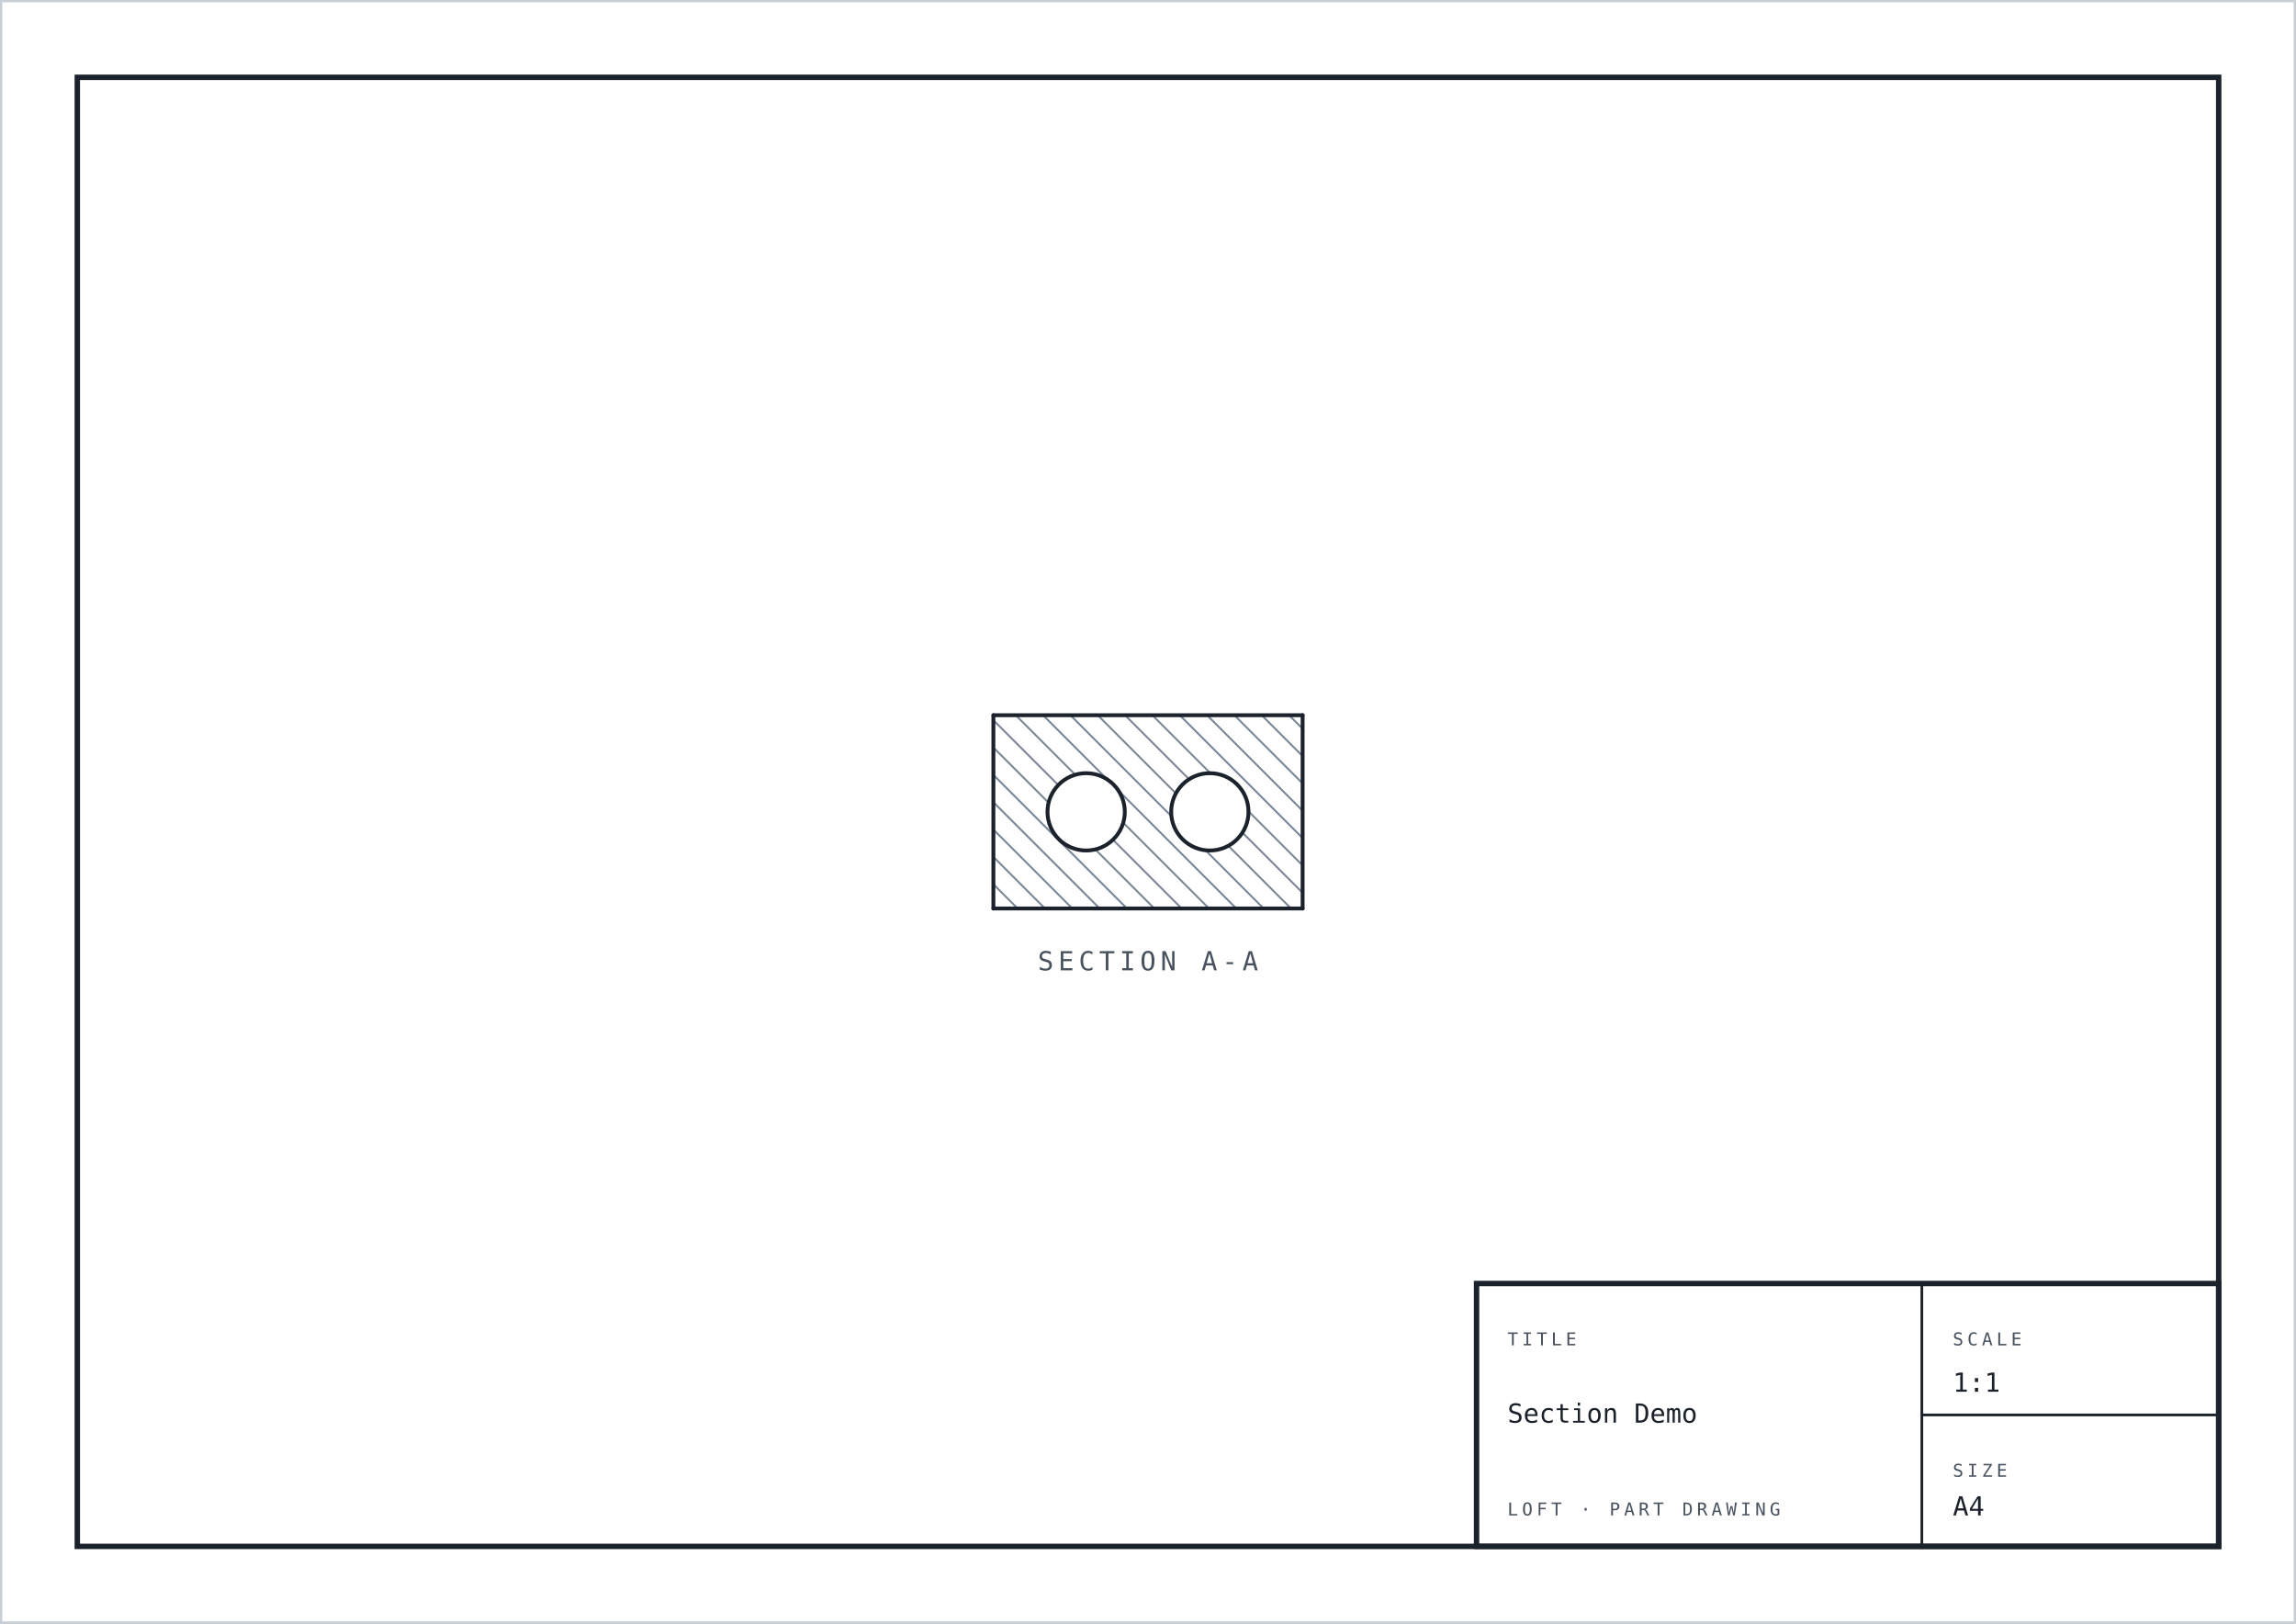
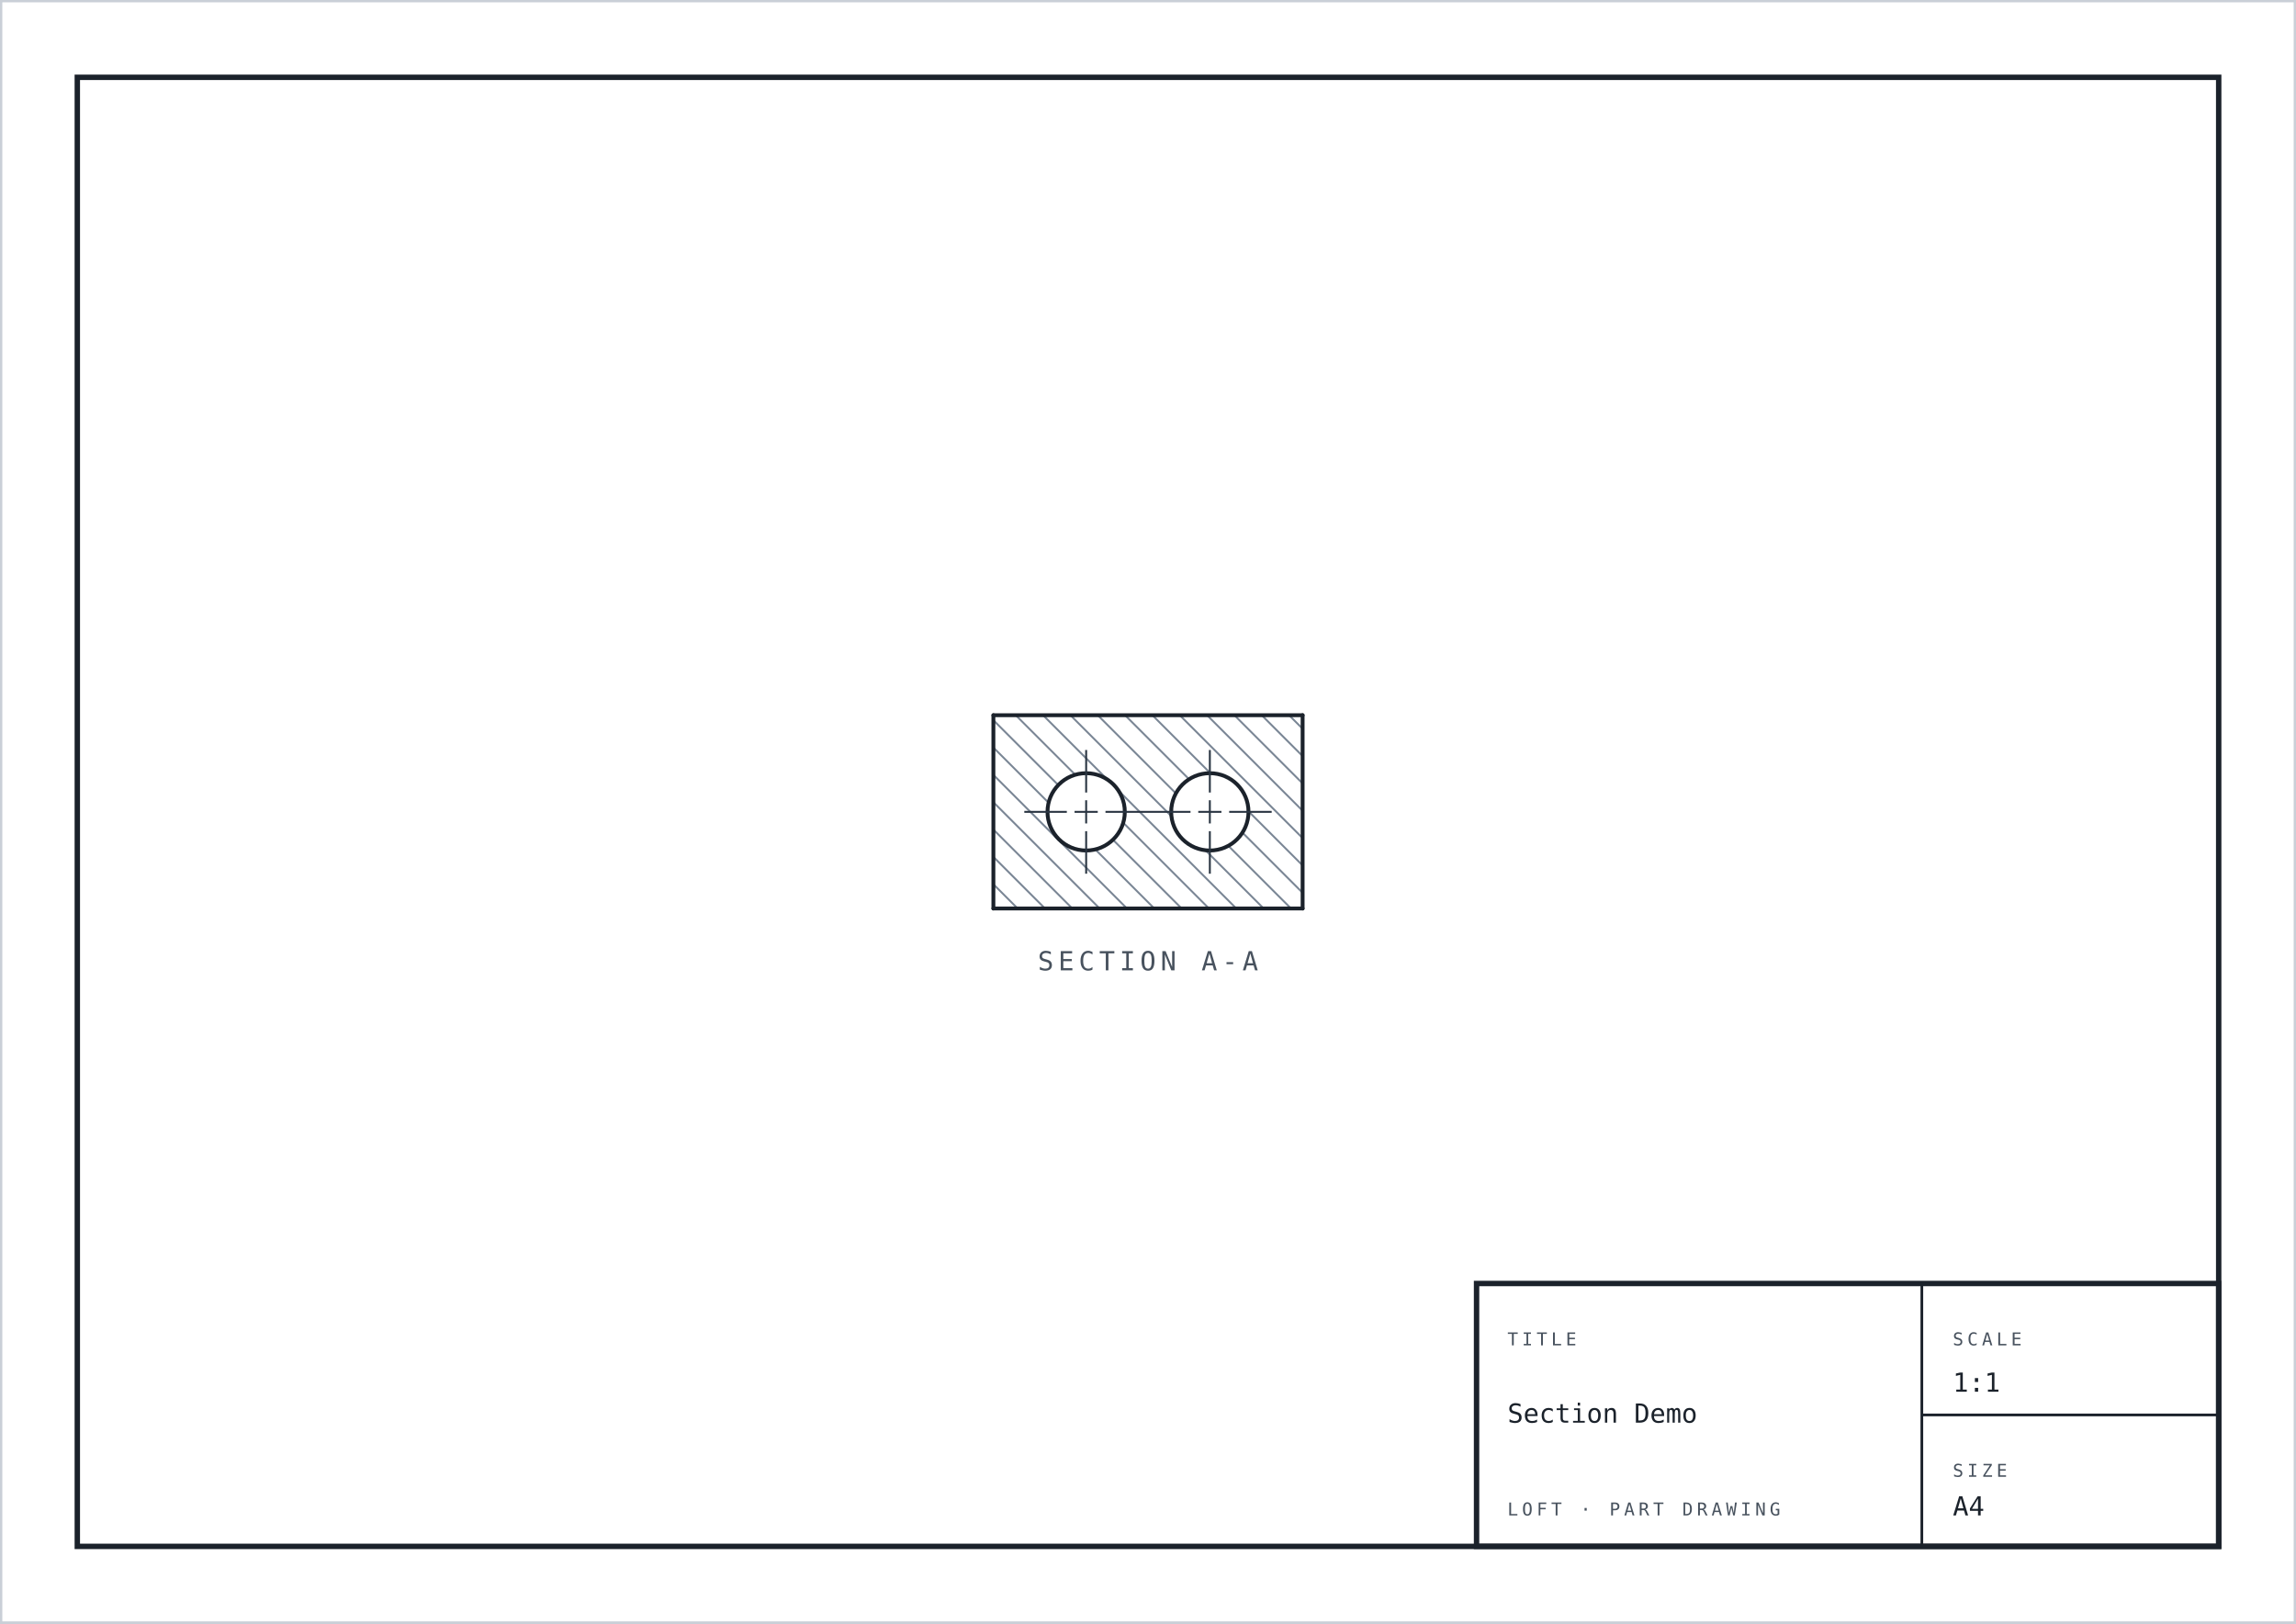
<svg xmlns="http://www.w3.org/2000/svg" viewBox="0 0 297 210" width="297mm" height="210mm" preserveAspectRatio="xMidYMid meet">
  <rect x="0" y="0" width="297" height="210" fill="#FFFFFF" stroke="#C9CFD7" stroke-width="0.6" />
  <rect data-testid="drawing-border" x="10" y="10" width="277" height="190" fill="none" stroke="#1B222B" stroke-width="0.7" />
  <g data-testid="drawing-view" data-view="section" data-view-error="false">
    <g data-testid="drawing-hatch">
      <line x1="166.746" y1="92.5" x2="168.5" y2="94.254" stroke="#7A8695" stroke-width="0.25" stroke-linecap="round" />
      <line x1="163.211" y1="92.5" x2="168.5" y2="97.789" stroke="#7A8695" stroke-width="0.25" stroke-linecap="round" />
      <line x1="159.675" y1="92.5" x2="168.5" y2="101.325" stroke="#7A8695" stroke-width="0.25" stroke-linecap="round" />
      <line x1="156.14" y1="92.5" x2="168.5" y2="104.86" stroke="#7A8695" stroke-width="0.25" stroke-linecap="round" />
      <line x1="152.604" y1="92.5" x2="168.5" y2="108.396" stroke="#7A8695" stroke-width="0.25" stroke-linecap="round" />
      <line x1="149.069" y1="92.5" x2="156.572" y2="100.004" stroke="#7A8695" stroke-width="0.25" stroke-linecap="round" />
      <line x1="161.496" y1="104.928" x2="168.5" y2="111.931" stroke="#7A8695" stroke-width="0.25" stroke-linecap="round" />
      <line x1="145.533" y1="92.5" x2="153.818" y2="100.785" stroke="#7A8695" stroke-width="0.25" stroke-linecap="round" />
      <line x1="160.715" y1="107.682" x2="168.5" y2="115.467" stroke="#7A8695" stroke-width="0.25" stroke-linecap="round" />
      <line x1="141.998" y1="92.5" x2="152.109" y2="102.612" stroke="#7A8695" stroke-width="0.25" stroke-linecap="round" />
      <line x1="158.888" y1="109.391" x2="166.998" y2="117.5" stroke="#7A8695" stroke-width="0.25" stroke-linecap="round" />
      <line x1="138.462" y1="92.5" x2="151.537" y2="105.575" stroke="#7A8695" stroke-width="0.25" stroke-linecap="round" />
      <line x1="155.925" y1="109.963" x2="163.462" y2="117.5" stroke="#7A8695" stroke-width="0.25" stroke-linecap="round" />
      <line x1="134.926" y1="92.5" x2="143.256" y2="100.829" stroke="#7A8695" stroke-width="0.25" stroke-linecap="round" />
      <line x1="144.671" y1="102.244" x2="159.926" y2="117.5" stroke="#7A8695" stroke-width="0.25" stroke-linecap="round" />
      <line x1="131.391" y1="92.5" x2="139.095" y2="100.204" stroke="#7A8695" stroke-width="0.25" stroke-linecap="round" />
      <line x1="145.296" y1="106.405" x2="156.391" y2="117.5" stroke="#7A8695" stroke-width="0.25" stroke-linecap="round" />
      <line x1="128.5" y1="93.145" x2="136.896" y2="101.54" stroke="#7A8695" stroke-width="0.25" stroke-linecap="round" />
      <line x1="143.96" y1="108.604" x2="152.855" y2="117.5" stroke="#7A8695" stroke-width="0.25" stroke-linecap="round" />
      <line x1="128.5" y1="96.68" x2="135.646" y2="103.826" stroke="#7A8695" stroke-width="0.25" stroke-linecap="round" />
      <line x1="141.674" y1="109.854" x2="149.32" y2="117.5" stroke="#7A8695" stroke-width="0.25" stroke-linecap="round" />
      <line x1="128.5" y1="100.216" x2="145.784" y2="117.5" stroke="#7A8695" stroke-width="0.25" stroke-linecap="round" />
      <line x1="128.5" y1="103.751" x2="142.249" y2="117.5" stroke="#7A8695" stroke-width="0.25" stroke-linecap="round" />
      <line x1="128.5" y1="107.287" x2="138.713" y2="117.5" stroke="#7A8695" stroke-width="0.25" stroke-linecap="round" />
      <line x1="128.5" y1="110.822" x2="135.178" y2="117.5" stroke="#7A8695" stroke-width="0.25" stroke-linecap="round" />
      <line x1="128.5" y1="114.358" x2="131.642" y2="117.5" stroke="#7A8695" stroke-width="0.25" stroke-linecap="round" />
    </g>
    <line x1="128.5" y1="117.5" x2="128.5" y2="92.5" stroke="#1B222B" stroke-width="0.5" fill="none" stroke-linecap="round" stroke-linejoin="round" />
    <line x1="128.5" y1="117.5" x2="168.5" y2="117.5" stroke="#1B222B" stroke-width="0.5" fill="none" stroke-linecap="round" stroke-linejoin="round" />
    <line x1="128.5" y1="92.5" x2="168.5" y2="92.5" stroke="#1B222B" stroke-width="0.5" fill="none" stroke-linecap="round" stroke-linejoin="round" />
    <line x1="168.5" y1="117.5" x2="168.5" y2="92.5" stroke="#1B222B" stroke-width="0.5" fill="none" stroke-linecap="round" stroke-linejoin="round" />
    <circle cx="140.5" cy="105" r="5" stroke="#1B222B" stroke-width="0.5" fill="none" stroke-linecap="round" stroke-linejoin="round" />
    <circle cx="156.5" cy="105" r="5" stroke="#1B222B" stroke-width="0.5" fill="none" stroke-linecap="round" stroke-linejoin="round" />
+     <g data-testid="drawing-centre-marks">
+       <g data-testid="drawing-centre-mark" cx="140.5" cy="105">
+         <line x1="132.5" y1="105" x2="138" y2="105" stroke="#2A3542" stroke-width="0.25" stroke-linecap="butt" />
+         <line x1="139" y1="105" x2="142" y2="105" stroke="#2A3542" stroke-width="0.25" stroke-linecap="butt" />
+         <line x1="143" y1="105" x2="148.5" y2="105" stroke="#2A3542" stroke-width="0.25" stroke-linecap="butt" />
+         <line x1="140.5" y1="97" x2="140.5" y2="102.5" stroke="#2A3542" stroke-width="0.25" stroke-linecap="butt" />
+         <line x1="140.5" y1="103.5" x2="140.5" y2="106.5" stroke="#2A3542" stroke-width="0.25" stroke-linecap="butt" />
+         <line x1="140.5" y1="107.5" x2="140.5" y2="113" stroke="#2A3542" stroke-width="0.25" stroke-linecap="butt" />
+       </g>
+       <g data-testid="drawing-centre-mark" cx="156.5" cy="105">
+         <line x1="148.5" y1="105" x2="154" y2="105" stroke="#2A3542" stroke-width="0.25" stroke-linecap="butt" />
+         <line x1="155" y1="105" x2="158" y2="105" stroke="#2A3542" stroke-width="0.25" stroke-linecap="butt" />
+         <line x1="159" y1="105" x2="164.5" y2="105" stroke="#2A3542" stroke-width="0.25" stroke-linecap="butt" />
+         <line x1="156.5" y1="97" x2="156.5" y2="102.5" stroke="#2A3542" stroke-width="0.25" stroke-linecap="butt" />
+         <line x1="156.5" y1="103.5" x2="156.5" y2="106.5" stroke="#2A3542" stroke-width="0.25" stroke-linecap="butt" />
+         <line x1="156.5" y1="107.5" x2="156.5" y2="113" stroke="#2A3542" stroke-width="0.25" stroke-linecap="butt" />
+       </g>
+     </g>
    <text data-testid="drawing-view-label" x="148.5" y="125.5" text-anchor="middle" fill="#48525E" font-family="&quot;Fragment Mono&quot;, ui-monospace, monospace" font-size="3.4" letter-spacing="0.6">SECTION A-A</text>
  </g>
  <g data-testid="drawing-title-block">
    <rect x="191" y="166" width="96" height="34" fill="none" stroke="#1B222B" stroke-width="0.7" />
    <line x1="248.6" y1="166" x2="248.6" y2="200" stroke="#1B222B" stroke-width="0.35" />
    <line x1="248.6" y1="183" x2="287" y2="183" stroke="#1B222B" stroke-width="0.35" />
    <text x="195" y="174" fill="#48525E" font-family="&quot;Fragment Mono&quot;, ui-monospace, monospace" font-size="2.3" letter-spacing="0.5">TITLE</text>
    <text data-testid="title-block-name" x="195" y="184" fill="#1B222B" font-family="&quot;Fragment Mono&quot;, ui-monospace, monospace" font-size="3.4">Section Demo</text>
    <text x="195" y="196" fill="#48525E" font-family="&quot;Fragment Mono&quot;, ui-monospace, monospace" font-size="2.3" letter-spacing="0.5">LOFT · PART DRAWING</text>
    <text x="252.6" y="174" fill="#48525E" font-family="&quot;Fragment Mono&quot;, ui-monospace, monospace" font-size="2.3" letter-spacing="0.5">SCALE</text>
    <text data-testid="title-block-scale" x="252.6" y="180" fill="#1B222B" font-family="&quot;Fragment Mono&quot;, ui-monospace, monospace" font-size="3.4">1:1</text>
    <text x="252.6" y="191" fill="#48525E" font-family="&quot;Fragment Mono&quot;, ui-monospace, monospace" font-size="2.3" letter-spacing="0.5">SIZE</text>
    <text x="252.6" y="196" fill="#1B222B" font-family="&quot;Fragment Mono&quot;, ui-monospace, monospace" font-size="3.4">A4</text>
  </g>
</svg>
